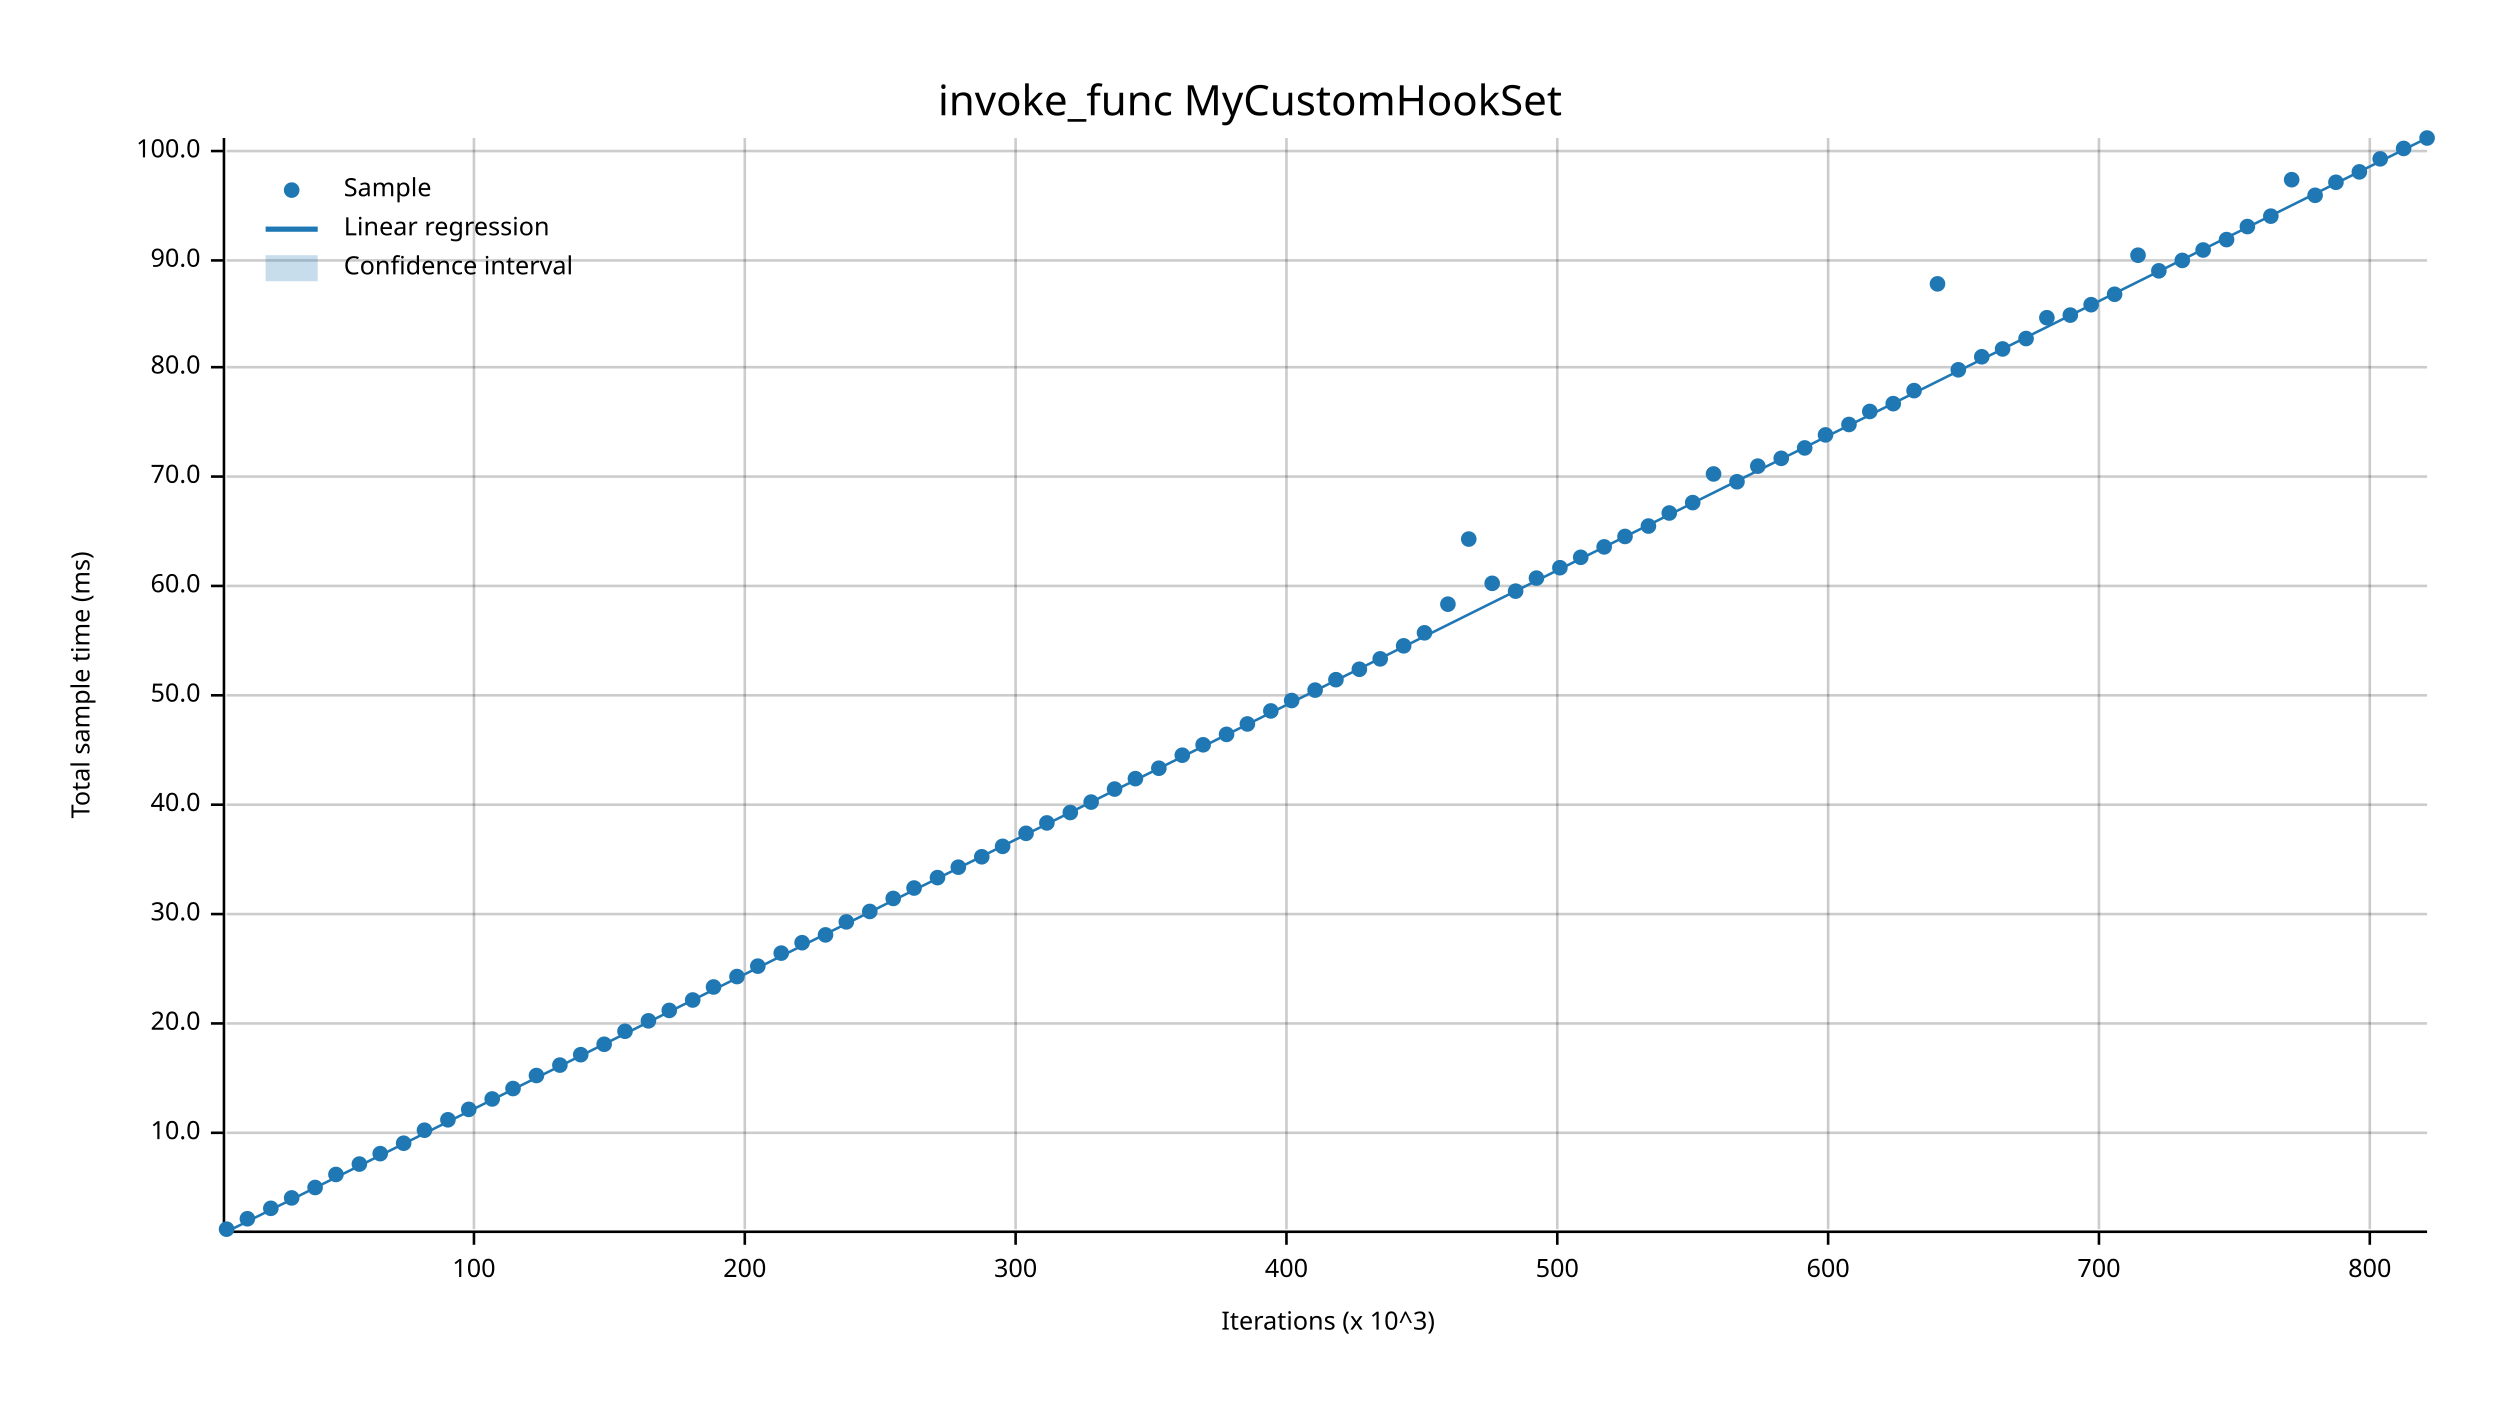
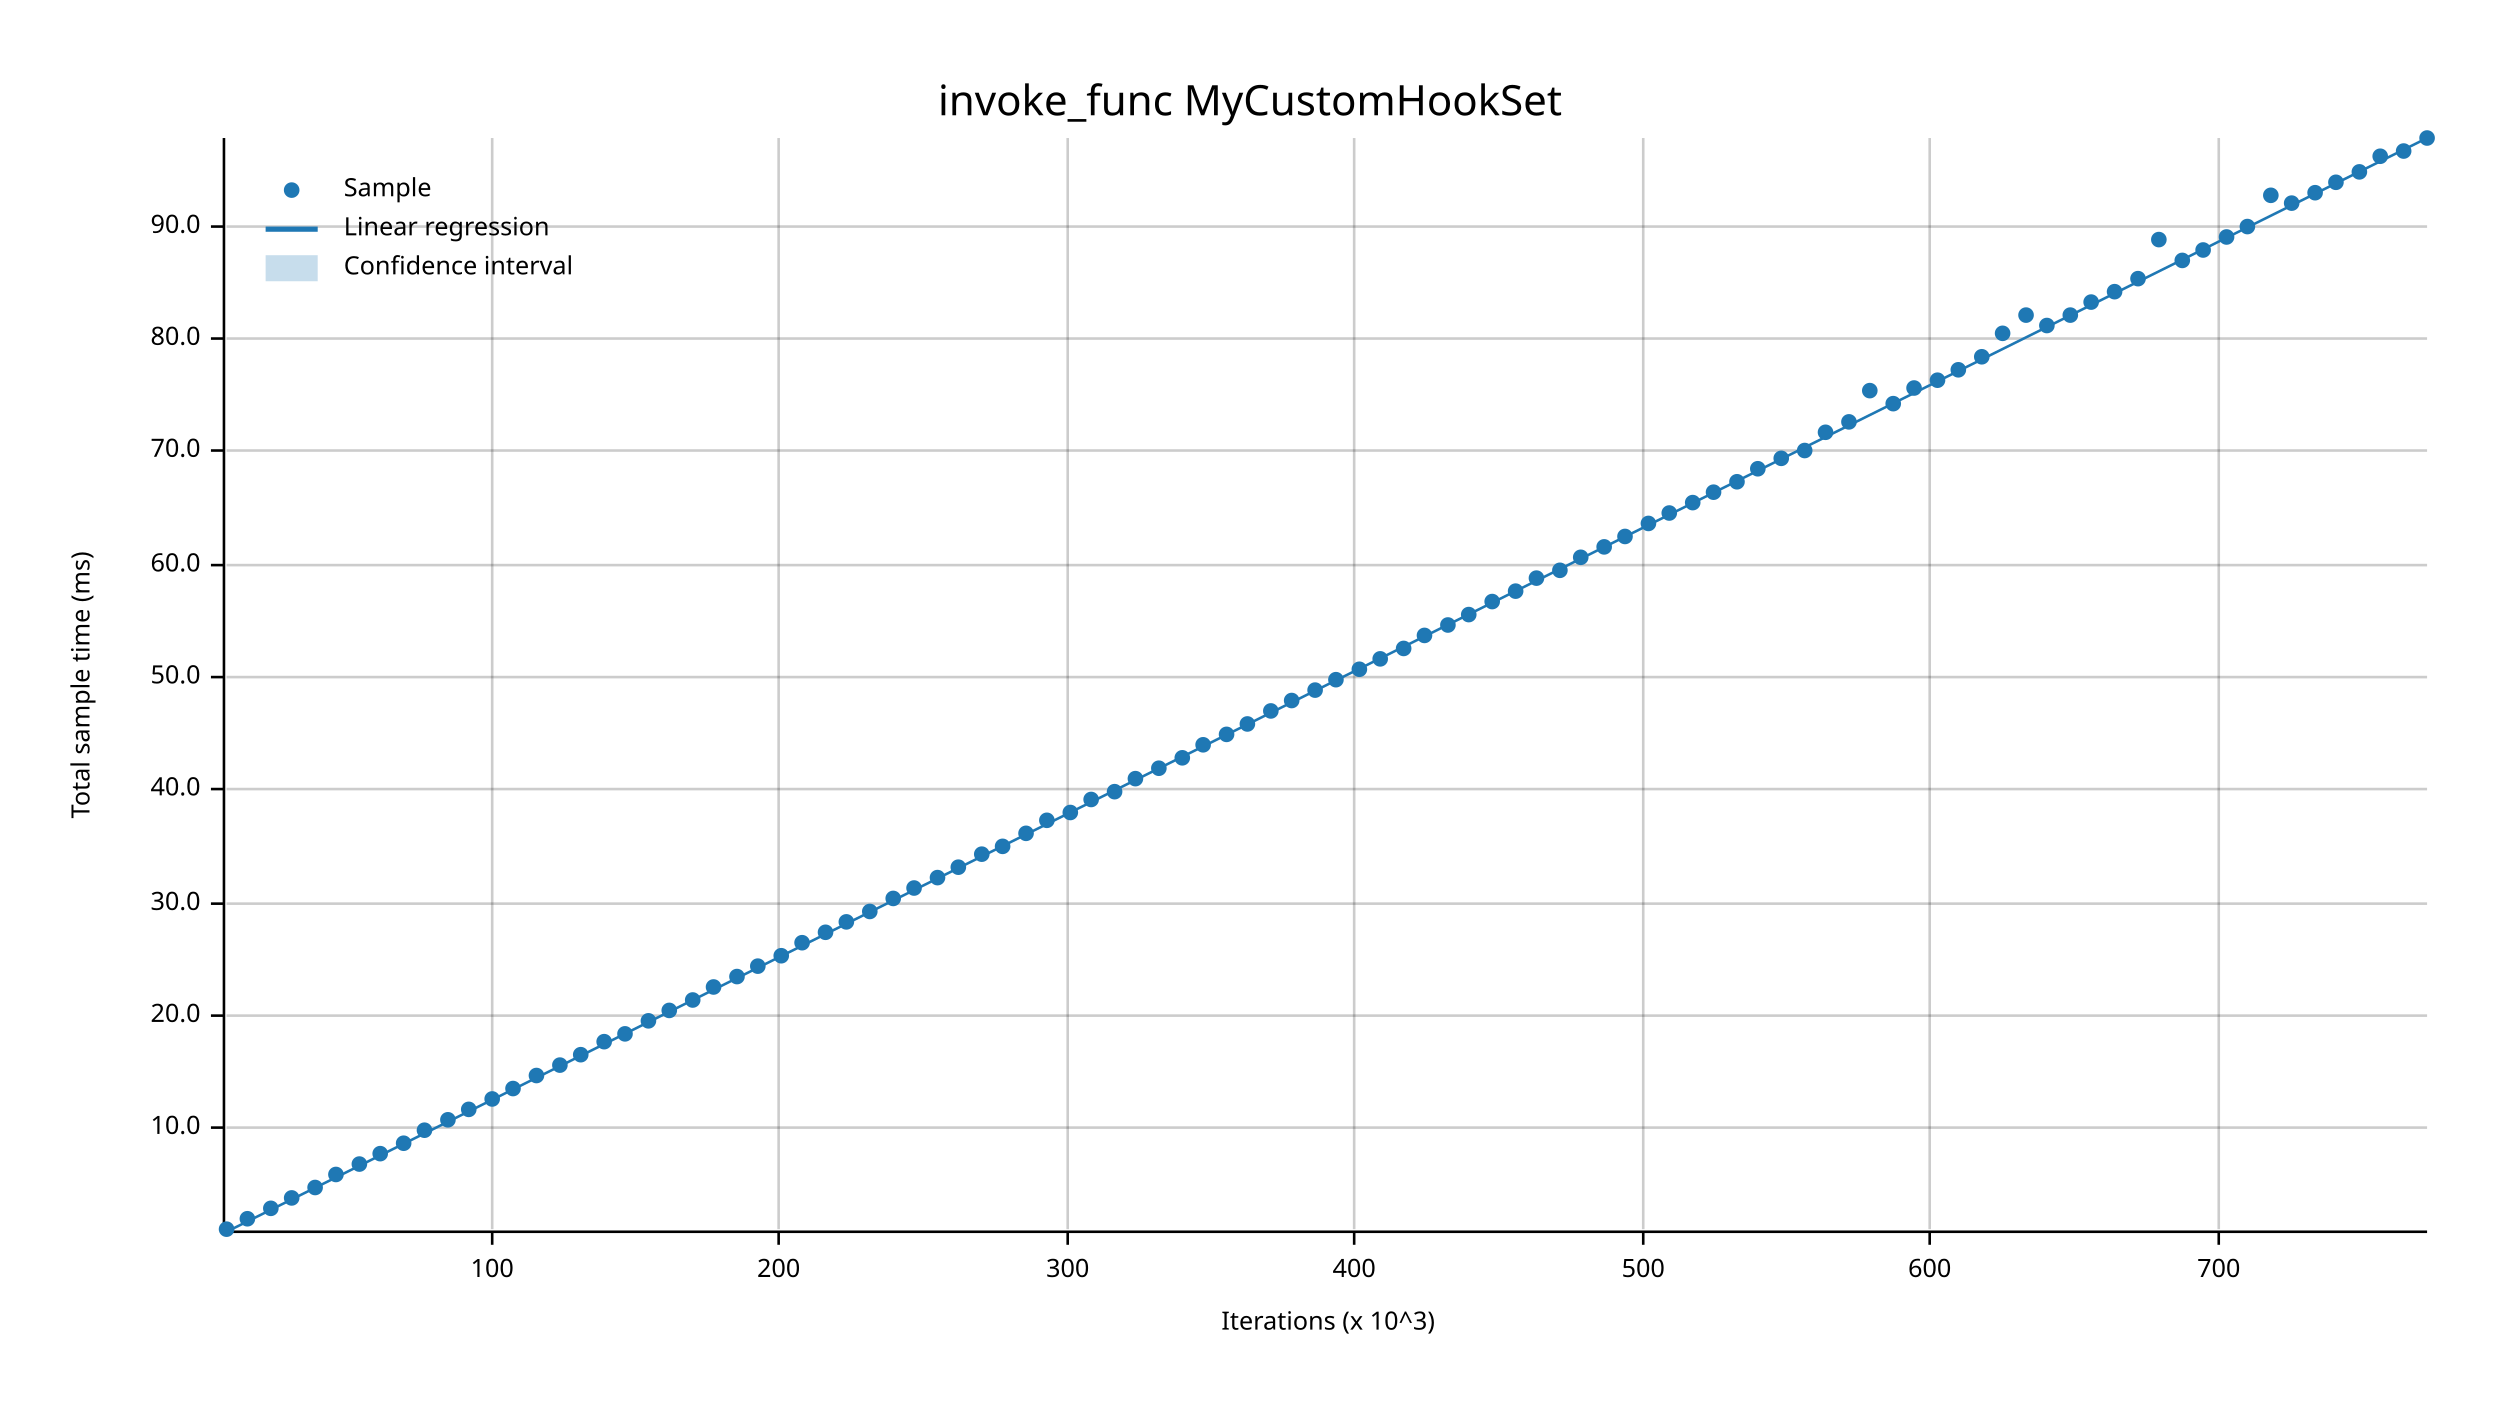
<svg xmlns="http://www.w3.org/2000/svg" width="960" height="540" viewBox="0 0 960 540">
  <text x="480" y="32" dy="0.76em" text-anchor="middle" font-family="sans-serif" font-size="16.129" opacity="1" fill="#000000">
invoke_func MyCustomHookSet
</text>
  <text x="27" y="263" dy="0.76em" text-anchor="middle" font-family="sans-serif" font-size="9.677" opacity="1" fill="#000000" transform="rotate(270, 27, 263)">
Total sample time (ms)
</text>
  <text x="510" y="513" dy="-0.5ex" text-anchor="middle" font-family="sans-serif" font-size="9.677" opacity="1" fill="#000000">
Iterations (x 10^3)
</text>
-   <line opacity="0.2" stroke="#000000" stroke-width="1" x1="182" y1="472" x2="182" y2="53" />
-   <line opacity="0.2" stroke="#000000" stroke-width="1" x1="286" y1="472" x2="286" y2="53" />
-   <line opacity="0.2" stroke="#000000" stroke-width="1" x1="390" y1="472" x2="390" y2="53" />
-   <line opacity="0.2" stroke="#000000" stroke-width="1" x1="494" y1="472" x2="494" y2="53" />
-   <line opacity="0.2" stroke="#000000" stroke-width="1" x1="598" y1="472" x2="598" y2="53" />
-   <line opacity="0.2" stroke="#000000" stroke-width="1" x1="702" y1="472" x2="702" y2="53" />
-   <line opacity="0.2" stroke="#000000" stroke-width="1" x1="806" y1="472" x2="806" y2="53" />
-   <line opacity="0.2" stroke="#000000" stroke-width="1" x1="910" y1="472" x2="910" y2="53" />
-   <line opacity="0.2" stroke="#000000" stroke-width="1" x1="87" y1="435" x2="932" y2="435" />
-   <line opacity="0.2" stroke="#000000" stroke-width="1" x1="87" y1="393" x2="932" y2="393" />
-   <line opacity="0.2" stroke="#000000" stroke-width="1" x1="87" y1="351" x2="932" y2="351" />
-   <line opacity="0.2" stroke="#000000" stroke-width="1" x1="87" y1="309" x2="932" y2="309" />
-   <line opacity="0.2" stroke="#000000" stroke-width="1" x1="87" y1="267" x2="932" y2="267" />
-   <line opacity="0.2" stroke="#000000" stroke-width="1" x1="87" y1="225" x2="932" y2="225" />
-   <line opacity="0.2" stroke="#000000" stroke-width="1" x1="87" y1="183" x2="932" y2="183" />
-   <line opacity="0.2" stroke="#000000" stroke-width="1" x1="87" y1="141" x2="932" y2="141" />
-   <line opacity="0.2" stroke="#000000" stroke-width="1" x1="87" y1="100" x2="932" y2="100" />
-   <line opacity="0.2" stroke="#000000" stroke-width="1" x1="87" y1="58" x2="932" y2="58" />
+   <line opacity="0.2" stroke="#000000" stroke-width="1" x1="189" y1="472" x2="189" y2="53" />
+   <line opacity="0.2" stroke="#000000" stroke-width="1" x1="299" y1="472" x2="299" y2="53" />
+   <line opacity="0.2" stroke="#000000" stroke-width="1" x1="410" y1="472" x2="410" y2="53" />
+   <line opacity="0.2" stroke="#000000" stroke-width="1" x1="520" y1="472" x2="520" y2="53" />
+   <line opacity="0.2" stroke="#000000" stroke-width="1" x1="631" y1="472" x2="631" y2="53" />
+   <line opacity="0.2" stroke="#000000" stroke-width="1" x1="741" y1="472" x2="741" y2="53" />
+   <line opacity="0.2" stroke="#000000" stroke-width="1" x1="852" y1="472" x2="852" y2="53" />
+   <line opacity="0.2" stroke="#000000" stroke-width="1" x1="87" y1="433" x2="932" y2="433" />
+   <line opacity="0.2" stroke="#000000" stroke-width="1" x1="87" y1="390" x2="932" y2="390" />
+   <line opacity="0.2" stroke="#000000" stroke-width="1" x1="87" y1="347" x2="932" y2="347" />
+   <line opacity="0.2" stroke="#000000" stroke-width="1" x1="87" y1="303" x2="932" y2="303" />
+   <line opacity="0.2" stroke="#000000" stroke-width="1" x1="87" y1="260" x2="932" y2="260" />
+   <line opacity="0.2" stroke="#000000" stroke-width="1" x1="87" y1="217" x2="932" y2="217" />
+   <line opacity="0.2" stroke="#000000" stroke-width="1" x1="87" y1="173" x2="932" y2="173" />
+   <line opacity="0.2" stroke="#000000" stroke-width="1" x1="87" y1="130" x2="932" y2="130" />
+   <line opacity="0.2" stroke="#000000" stroke-width="1" x1="87" y1="87" x2="932" y2="87" />
  <polyline fill="none" opacity="1" stroke="#000000" stroke-width="1" points="86,53 86,472 " />
-   <text x="77" y="435" dy="0.5ex" text-anchor="end" font-family="sans-serif" font-size="9.677" opacity="1" fill="#000000">
+   <text x="77" y="433" dy="0.5ex" text-anchor="end" font-family="sans-serif" font-size="9.677" opacity="1" fill="#000000">
10.0
</text>
-   <polyline fill="none" opacity="1" stroke="#000000" stroke-width="1" points="81,435 86,435 " />
-   <text x="77" y="393" dy="0.5ex" text-anchor="end" font-family="sans-serif" font-size="9.677" opacity="1" fill="#000000">
+   <polyline fill="none" opacity="1" stroke="#000000" stroke-width="1" points="81,433 86,433 " />
+   <text x="77" y="390" dy="0.5ex" text-anchor="end" font-family="sans-serif" font-size="9.677" opacity="1" fill="#000000">
20.0
</text>
-   <polyline fill="none" opacity="1" stroke="#000000" stroke-width="1" points="81,393 86,393 " />
-   <text x="77" y="351" dy="0.5ex" text-anchor="end" font-family="sans-serif" font-size="9.677" opacity="1" fill="#000000">
+   <polyline fill="none" opacity="1" stroke="#000000" stroke-width="1" points="81,390 86,390 " />
+   <text x="77" y="347" dy="0.5ex" text-anchor="end" font-family="sans-serif" font-size="9.677" opacity="1" fill="#000000">
30.0
</text>
-   <polyline fill="none" opacity="1" stroke="#000000" stroke-width="1" points="81,351 86,351 " />
-   <text x="77" y="309" dy="0.5ex" text-anchor="end" font-family="sans-serif" font-size="9.677" opacity="1" fill="#000000">
+   <polyline fill="none" opacity="1" stroke="#000000" stroke-width="1" points="81,347 86,347 " />
+   <text x="77" y="303" dy="0.5ex" text-anchor="end" font-family="sans-serif" font-size="9.677" opacity="1" fill="#000000">
40.0
</text>
-   <polyline fill="none" opacity="1" stroke="#000000" stroke-width="1" points="81,309 86,309 " />
-   <text x="77" y="267" dy="0.5ex" text-anchor="end" font-family="sans-serif" font-size="9.677" opacity="1" fill="#000000">
+   <polyline fill="none" opacity="1" stroke="#000000" stroke-width="1" points="81,303 86,303 " />
+   <text x="77" y="260" dy="0.5ex" text-anchor="end" font-family="sans-serif" font-size="9.677" opacity="1" fill="#000000">
50.0
</text>
-   <polyline fill="none" opacity="1" stroke="#000000" stroke-width="1" points="81,267 86,267 " />
-   <text x="77" y="225" dy="0.5ex" text-anchor="end" font-family="sans-serif" font-size="9.677" opacity="1" fill="#000000">
+   <polyline fill="none" opacity="1" stroke="#000000" stroke-width="1" points="81,260 86,260 " />
+   <text x="77" y="217" dy="0.5ex" text-anchor="end" font-family="sans-serif" font-size="9.677" opacity="1" fill="#000000">
60.0
</text>
-   <polyline fill="none" opacity="1" stroke="#000000" stroke-width="1" points="81,225 86,225 " />
-   <text x="77" y="183" dy="0.5ex" text-anchor="end" font-family="sans-serif" font-size="9.677" opacity="1" fill="#000000">
+   <polyline fill="none" opacity="1" stroke="#000000" stroke-width="1" points="81,217 86,217 " />
+   <text x="77" y="173" dy="0.5ex" text-anchor="end" font-family="sans-serif" font-size="9.677" opacity="1" fill="#000000">
70.0
</text>
-   <polyline fill="none" opacity="1" stroke="#000000" stroke-width="1" points="81,183 86,183 " />
-   <text x="77" y="141" dy="0.5ex" text-anchor="end" font-family="sans-serif" font-size="9.677" opacity="1" fill="#000000">
+   <polyline fill="none" opacity="1" stroke="#000000" stroke-width="1" points="81,173 86,173 " />
+   <text x="77" y="130" dy="0.5ex" text-anchor="end" font-family="sans-serif" font-size="9.677" opacity="1" fill="#000000">
80.0
</text>
-   <polyline fill="none" opacity="1" stroke="#000000" stroke-width="1" points="81,141 86,141 " />
-   <text x="77" y="100" dy="0.5ex" text-anchor="end" font-family="sans-serif" font-size="9.677" opacity="1" fill="#000000">
+   <polyline fill="none" opacity="1" stroke="#000000" stroke-width="1" points="81,130 86,130 " />
+   <text x="77" y="87" dy="0.5ex" text-anchor="end" font-family="sans-serif" font-size="9.677" opacity="1" fill="#000000">
90.0
</text>
-   <polyline fill="none" opacity="1" stroke="#000000" stroke-width="1" points="81,100 86,100 " />
-   <text x="77" y="58" dy="0.5ex" text-anchor="end" font-family="sans-serif" font-size="9.677" opacity="1" fill="#000000">
- 100.0
- </text>
-   <polyline fill="none" opacity="1" stroke="#000000" stroke-width="1" points="81,58 86,58 " />
+   <polyline fill="none" opacity="1" stroke="#000000" stroke-width="1" points="81,87 86,87 " />
  <polyline fill="none" opacity="1" stroke="#000000" stroke-width="1" points="87,473 932,473 " />
-   <text x="182" y="483" dy="0.76em" text-anchor="middle" font-family="sans-serif" font-size="9.677" opacity="1" fill="#000000">
+   <text x="189" y="483" dy="0.76em" text-anchor="middle" font-family="sans-serif" font-size="9.677" opacity="1" fill="#000000">
100
</text>
-   <polyline fill="none" opacity="1" stroke="#000000" stroke-width="1" points="182,473 182,478 " />
-   <text x="286" y="483" dy="0.76em" text-anchor="middle" font-family="sans-serif" font-size="9.677" opacity="1" fill="#000000">
+   <polyline fill="none" opacity="1" stroke="#000000" stroke-width="1" points="189,473 189,478 " />
+   <text x="299" y="483" dy="0.76em" text-anchor="middle" font-family="sans-serif" font-size="9.677" opacity="1" fill="#000000">
200
</text>
-   <polyline fill="none" opacity="1" stroke="#000000" stroke-width="1" points="286,473 286,478 " />
-   <text x="390" y="483" dy="0.76em" text-anchor="middle" font-family="sans-serif" font-size="9.677" opacity="1" fill="#000000">
+   <polyline fill="none" opacity="1" stroke="#000000" stroke-width="1" points="299,473 299,478 " />
+   <text x="410" y="483" dy="0.76em" text-anchor="middle" font-family="sans-serif" font-size="9.677" opacity="1" fill="#000000">
300
</text>
-   <polyline fill="none" opacity="1" stroke="#000000" stroke-width="1" points="390,473 390,478 " />
-   <text x="494" y="483" dy="0.76em" text-anchor="middle" font-family="sans-serif" font-size="9.677" opacity="1" fill="#000000">
+   <polyline fill="none" opacity="1" stroke="#000000" stroke-width="1" points="410,473 410,478 " />
+   <text x="520" y="483" dy="0.76em" text-anchor="middle" font-family="sans-serif" font-size="9.677" opacity="1" fill="#000000">
400
</text>
-   <polyline fill="none" opacity="1" stroke="#000000" stroke-width="1" points="494,473 494,478 " />
-   <text x="598" y="483" dy="0.76em" text-anchor="middle" font-family="sans-serif" font-size="9.677" opacity="1" fill="#000000">
+   <polyline fill="none" opacity="1" stroke="#000000" stroke-width="1" points="520,473 520,478 " />
+   <text x="631" y="483" dy="0.76em" text-anchor="middle" font-family="sans-serif" font-size="9.677" opacity="1" fill="#000000">
500
</text>
-   <polyline fill="none" opacity="1" stroke="#000000" stroke-width="1" points="598,473 598,478 " />
-   <text x="702" y="483" dy="0.76em" text-anchor="middle" font-family="sans-serif" font-size="9.677" opacity="1" fill="#000000">
+   <polyline fill="none" opacity="1" stroke="#000000" stroke-width="1" points="631,473 631,478 " />
+   <text x="741" y="483" dy="0.76em" text-anchor="middle" font-family="sans-serif" font-size="9.677" opacity="1" fill="#000000">
600
</text>
-   <polyline fill="none" opacity="1" stroke="#000000" stroke-width="1" points="702,473 702,478 " />
-   <text x="806" y="483" dy="0.76em" text-anchor="middle" font-family="sans-serif" font-size="9.677" opacity="1" fill="#000000">
+   <polyline fill="none" opacity="1" stroke="#000000" stroke-width="1" points="741,473 741,478 " />
+   <text x="852" y="483" dy="0.76em" text-anchor="middle" font-family="sans-serif" font-size="9.677" opacity="1" fill="#000000">
700
</text>
-   <polyline fill="none" opacity="1" stroke="#000000" stroke-width="1" points="806,473 806,478 " />
-   <text x="910" y="483" dy="0.76em" text-anchor="middle" font-family="sans-serif" font-size="9.677" opacity="1" fill="#000000">
- 800
- </text>
-   <polyline fill="none" opacity="1" stroke="#000000" stroke-width="1" points="910,473 910,478 " />
+   <polyline fill="none" opacity="1" stroke="#000000" stroke-width="1" points="852,473 852,478 " />
  <circle cx="87" cy="472" r="3" opacity="1" fill="#1F78B4" stroke="none" stroke-width="1" />
  <circle cx="95" cy="468" r="3" opacity="1" fill="#1F78B4" stroke="none" stroke-width="1" />
  <circle cx="104" cy="464" r="3" opacity="1" fill="#1F78B4" stroke="none" stroke-width="1" />
  <circle cx="112" cy="460" r="3" opacity="1" fill="#1F78B4" stroke="none" stroke-width="1" />
  <circle cx="121" cy="456" r="3" opacity="1" fill="#1F78B4" stroke="none" stroke-width="1" />
  <circle cx="129" cy="451" r="3" opacity="1" fill="#1F78B4" stroke="none" stroke-width="1" />
  <circle cx="138" cy="447" r="3" opacity="1" fill="#1F78B4" stroke="none" stroke-width="1" />
  <circle cx="146" cy="443" r="3" opacity="1" fill="#1F78B4" stroke="none" stroke-width="1" />
  <circle cx="155" cy="439" r="3" opacity="1" fill="#1F78B4" stroke="none" stroke-width="1" />
  <circle cx="163" cy="434" r="3" opacity="1" fill="#1F78B4" stroke="none" stroke-width="1" />
  <circle cx="172" cy="430" r="3" opacity="1" fill="#1F78B4" stroke="none" stroke-width="1" />
  <circle cx="180" cy="426" r="3" opacity="1" fill="#1F78B4" stroke="none" stroke-width="1" />
  <circle cx="189" cy="422" r="3" opacity="1" fill="#1F78B4" stroke="none" stroke-width="1" />
  <circle cx="197" cy="418" r="3" opacity="1" fill="#1F78B4" stroke="none" stroke-width="1" />
  <circle cx="206" cy="413" r="3" opacity="1" fill="#1F78B4" stroke="none" stroke-width="1" />
  <circle cx="215" cy="409" r="3" opacity="1" fill="#1F78B4" stroke="none" stroke-width="1" />
  <circle cx="223" cy="405" r="3" opacity="1" fill="#1F78B4" stroke="none" stroke-width="1" />
-   <circle cx="232" cy="401" r="3" opacity="1" fill="#1F78B4" stroke="none" stroke-width="1" />
-   <circle cx="240" cy="396" r="3" opacity="1" fill="#1F78B4" stroke="none" stroke-width="1" />
+   <circle cx="232" cy="400" r="3" opacity="1" fill="#1F78B4" stroke="none" stroke-width="1" />
+   <circle cx="240" cy="397" r="3" opacity="1" fill="#1F78B4" stroke="none" stroke-width="1" />
  <circle cx="249" cy="392" r="3" opacity="1" fill="#1F78B4" stroke="none" stroke-width="1" />
  <circle cx="257" cy="388" r="3" opacity="1" fill="#1F78B4" stroke="none" stroke-width="1" />
  <circle cx="266" cy="384" r="3" opacity="1" fill="#1F78B4" stroke="none" stroke-width="1" />
  <circle cx="274" cy="379" r="3" opacity="1" fill="#1F78B4" stroke="none" stroke-width="1" />
  <circle cx="283" cy="375" r="3" opacity="1" fill="#1F78B4" stroke="none" stroke-width="1" />
  <circle cx="291" cy="371" r="3" opacity="1" fill="#1F78B4" stroke="none" stroke-width="1" />
-   <circle cx="300" cy="366" r="3" opacity="1" fill="#1F78B4" stroke="none" stroke-width="1" />
+   <circle cx="300" cy="367" r="3" opacity="1" fill="#1F78B4" stroke="none" stroke-width="1" />
  <circle cx="308" cy="362" r="3" opacity="1" fill="#1F78B4" stroke="none" stroke-width="1" />
-   <circle cx="317" cy="359" r="3" opacity="1" fill="#1F78B4" stroke="none" stroke-width="1" />
+   <circle cx="317" cy="358" r="3" opacity="1" fill="#1F78B4" stroke="none" stroke-width="1" />
  <circle cx="325" cy="354" r="3" opacity="1" fill="#1F78B4" stroke="none" stroke-width="1" />
  <circle cx="334" cy="350" r="3" opacity="1" fill="#1F78B4" stroke="none" stroke-width="1" />
  <circle cx="343" cy="345" r="3" opacity="1" fill="#1F78B4" stroke="none" stroke-width="1" />
  <circle cx="351" cy="341" r="3" opacity="1" fill="#1F78B4" stroke="none" stroke-width="1" />
  <circle cx="360" cy="337" r="3" opacity="1" fill="#1F78B4" stroke="none" stroke-width="1" />
  <circle cx="368" cy="333" r="3" opacity="1" fill="#1F78B4" stroke="none" stroke-width="1" />
-   <circle cx="377" cy="329" r="3" opacity="1" fill="#1F78B4" stroke="none" stroke-width="1" />
+   <circle cx="377" cy="328" r="3" opacity="1" fill="#1F78B4" stroke="none" stroke-width="1" />
  <circle cx="385" cy="325" r="3" opacity="1" fill="#1F78B4" stroke="none" stroke-width="1" />
  <circle cx="394" cy="320" r="3" opacity="1" fill="#1F78B4" stroke="none" stroke-width="1" />
-   <circle cx="402" cy="316" r="3" opacity="1" fill="#1F78B4" stroke="none" stroke-width="1" />
+   <circle cx="402" cy="315" r="3" opacity="1" fill="#1F78B4" stroke="none" stroke-width="1" />
  <circle cx="411" cy="312" r="3" opacity="1" fill="#1F78B4" stroke="none" stroke-width="1" />
-   <circle cx="419" cy="308" r="3" opacity="1" fill="#1F78B4" stroke="none" stroke-width="1" />
-   <circle cx="428" cy="303" r="3" opacity="1" fill="#1F78B4" stroke="none" stroke-width="1" />
+   <circle cx="419" cy="307" r="3" opacity="1" fill="#1F78B4" stroke="none" stroke-width="1" />
+   <circle cx="428" cy="304" r="3" opacity="1" fill="#1F78B4" stroke="none" stroke-width="1" />
  <circle cx="436" cy="299" r="3" opacity="1" fill="#1F78B4" stroke="none" stroke-width="1" />
  <circle cx="445" cy="295" r="3" opacity="1" fill="#1F78B4" stroke="none" stroke-width="1" />
-   <circle cx="454" cy="290" r="3" opacity="1" fill="#1F78B4" stroke="none" stroke-width="1" />
+   <circle cx="454" cy="291" r="3" opacity="1" fill="#1F78B4" stroke="none" stroke-width="1" />
  <circle cx="462" cy="286" r="3" opacity="1" fill="#1F78B4" stroke="none" stroke-width="1" />
  <circle cx="471" cy="282" r="3" opacity="1" fill="#1F78B4" stroke="none" stroke-width="1" />
  <circle cx="479" cy="278" r="3" opacity="1" fill="#1F78B4" stroke="none" stroke-width="1" />
  <circle cx="488" cy="273" r="3" opacity="1" fill="#1F78B4" stroke="none" stroke-width="1" />
  <circle cx="496" cy="269" r="3" opacity="1" fill="#1F78B4" stroke="none" stroke-width="1" />
  <circle cx="505" cy="265" r="3" opacity="1" fill="#1F78B4" stroke="none" stroke-width="1" />
  <circle cx="513" cy="261" r="3" opacity="1" fill="#1F78B4" stroke="none" stroke-width="1" />
  <circle cx="522" cy="257" r="3" opacity="1" fill="#1F78B4" stroke="none" stroke-width="1" />
  <circle cx="530" cy="253" r="3" opacity="1" fill="#1F78B4" stroke="none" stroke-width="1" />
-   <circle cx="539" cy="248" r="3" opacity="1" fill="#1F78B4" stroke="none" stroke-width="1" />
-   <circle cx="547" cy="243" r="3" opacity="1" fill="#1F78B4" stroke="none" stroke-width="1" />
-   <circle cx="556" cy="232" r="3" opacity="1" fill="#1F78B4" stroke="none" stroke-width="1" />
-   <circle cx="564" cy="207" r="3" opacity="1" fill="#1F78B4" stroke="none" stroke-width="1" />
-   <circle cx="573" cy="224" r="3" opacity="1" fill="#1F78B4" stroke="none" stroke-width="1" />
+   <circle cx="539" cy="249" r="3" opacity="1" fill="#1F78B4" stroke="none" stroke-width="1" />
+   <circle cx="547" cy="244" r="3" opacity="1" fill="#1F78B4" stroke="none" stroke-width="1" />
+   <circle cx="556" cy="240" r="3" opacity="1" fill="#1F78B4" stroke="none" stroke-width="1" />
+   <circle cx="564" cy="236" r="3" opacity="1" fill="#1F78B4" stroke="none" stroke-width="1" />
+   <circle cx="573" cy="231" r="3" opacity="1" fill="#1F78B4" stroke="none" stroke-width="1" />
  <circle cx="582" cy="227" r="3" opacity="1" fill="#1F78B4" stroke="none" stroke-width="1" />
  <circle cx="590" cy="222" r="3" opacity="1" fill="#1F78B4" stroke="none" stroke-width="1" />
-   <circle cx="599" cy="218" r="3" opacity="1" fill="#1F78B4" stroke="none" stroke-width="1" />
+   <circle cx="599" cy="219" r="3" opacity="1" fill="#1F78B4" stroke="none" stroke-width="1" />
  <circle cx="607" cy="214" r="3" opacity="1" fill="#1F78B4" stroke="none" stroke-width="1" />
  <circle cx="616" cy="210" r="3" opacity="1" fill="#1F78B4" stroke="none" stroke-width="1" />
  <circle cx="624" cy="206" r="3" opacity="1" fill="#1F78B4" stroke="none" stroke-width="1" />
-   <circle cx="633" cy="202" r="3" opacity="1" fill="#1F78B4" stroke="none" stroke-width="1" />
+   <circle cx="633" cy="201" r="3" opacity="1" fill="#1F78B4" stroke="none" stroke-width="1" />
  <circle cx="641" cy="197" r="3" opacity="1" fill="#1F78B4" stroke="none" stroke-width="1" />
  <circle cx="650" cy="193" r="3" opacity="1" fill="#1F78B4" stroke="none" stroke-width="1" />
-   <circle cx="658" cy="182" r="3" opacity="1" fill="#1F78B4" stroke="none" stroke-width="1" />
+   <circle cx="658" cy="189" r="3" opacity="1" fill="#1F78B4" stroke="none" stroke-width="1" />
  <circle cx="667" cy="185" r="3" opacity="1" fill="#1F78B4" stroke="none" stroke-width="1" />
-   <circle cx="675" cy="179" r="3" opacity="1" fill="#1F78B4" stroke="none" stroke-width="1" />
+   <circle cx="675" cy="180" r="3" opacity="1" fill="#1F78B4" stroke="none" stroke-width="1" />
  <circle cx="684" cy="176" r="3" opacity="1" fill="#1F78B4" stroke="none" stroke-width="1" />
-   <circle cx="693" cy="172" r="3" opacity="1" fill="#1F78B4" stroke="none" stroke-width="1" />
-   <circle cx="701" cy="167" r="3" opacity="1" fill="#1F78B4" stroke="none" stroke-width="1" />
-   <circle cx="710" cy="163" r="3" opacity="1" fill="#1F78B4" stroke="none" stroke-width="1" />
-   <circle cx="718" cy="158" r="3" opacity="1" fill="#1F78B4" stroke="none" stroke-width="1" />
+   <circle cx="693" cy="173" r="3" opacity="1" fill="#1F78B4" stroke="none" stroke-width="1" />
+   <circle cx="701" cy="166" r="3" opacity="1" fill="#1F78B4" stroke="none" stroke-width="1" />
+   <circle cx="710" cy="162" r="3" opacity="1" fill="#1F78B4" stroke="none" stroke-width="1" />
+   <circle cx="718" cy="150" r="3" opacity="1" fill="#1F78B4" stroke="none" stroke-width="1" />
  <circle cx="727" cy="155" r="3" opacity="1" fill="#1F78B4" stroke="none" stroke-width="1" />
-   <circle cx="735" cy="150" r="3" opacity="1" fill="#1F78B4" stroke="none" stroke-width="1" />
-   <circle cx="744" cy="109" r="3" opacity="1" fill="#1F78B4" stroke="none" stroke-width="1" />
+   <circle cx="735" cy="149" r="3" opacity="1" fill="#1F78B4" stroke="none" stroke-width="1" />
+   <circle cx="744" cy="146" r="3" opacity="1" fill="#1F78B4" stroke="none" stroke-width="1" />
  <circle cx="752" cy="142" r="3" opacity="1" fill="#1F78B4" stroke="none" stroke-width="1" />
  <circle cx="761" cy="137" r="3" opacity="1" fill="#1F78B4" stroke="none" stroke-width="1" />
-   <circle cx="769" cy="134" r="3" opacity="1" fill="#1F78B4" stroke="none" stroke-width="1" />
-   <circle cx="778" cy="130" r="3" opacity="1" fill="#1F78B4" stroke="none" stroke-width="1" />
-   <circle cx="786" cy="122" r="3" opacity="1" fill="#1F78B4" stroke="none" stroke-width="1" />
+   <circle cx="769" cy="128" r="3" opacity="1" fill="#1F78B4" stroke="none" stroke-width="1" />
+   <circle cx="778" cy="121" r="3" opacity="1" fill="#1F78B4" stroke="none" stroke-width="1" />
+   <circle cx="786" cy="125" r="3" opacity="1" fill="#1F78B4" stroke="none" stroke-width="1" />
  <circle cx="795" cy="121" r="3" opacity="1" fill="#1F78B4" stroke="none" stroke-width="1" />
-   <circle cx="803" cy="117" r="3" opacity="1" fill="#1F78B4" stroke="none" stroke-width="1" />
-   <circle cx="812" cy="113" r="3" opacity="1" fill="#1F78B4" stroke="none" stroke-width="1" />
-   <circle cx="821" cy="98" r="3" opacity="1" fill="#1F78B4" stroke="none" stroke-width="1" />
-   <circle cx="829" cy="104" r="3" opacity="1" fill="#1F78B4" stroke="none" stroke-width="1" />
+   <circle cx="803" cy="116" r="3" opacity="1" fill="#1F78B4" stroke="none" stroke-width="1" />
+   <circle cx="812" cy="112" r="3" opacity="1" fill="#1F78B4" stroke="none" stroke-width="1" />
+   <circle cx="821" cy="107" r="3" opacity="1" fill="#1F78B4" stroke="none" stroke-width="1" />
+   <circle cx="829" cy="92" r="3" opacity="1" fill="#1F78B4" stroke="none" stroke-width="1" />
  <circle cx="838" cy="100" r="3" opacity="1" fill="#1F78B4" stroke="none" stroke-width="1" />
  <circle cx="846" cy="96" r="3" opacity="1" fill="#1F78B4" stroke="none" stroke-width="1" />
-   <circle cx="855" cy="92" r="3" opacity="1" fill="#1F78B4" stroke="none" stroke-width="1" />
+   <circle cx="855" cy="91" r="3" opacity="1" fill="#1F78B4" stroke="none" stroke-width="1" />
  <circle cx="863" cy="87" r="3" opacity="1" fill="#1F78B4" stroke="none" stroke-width="1" />
-   <circle cx="872" cy="83" r="3" opacity="1" fill="#1F78B4" stroke="none" stroke-width="1" />
-   <circle cx="880" cy="69" r="3" opacity="1" fill="#1F78B4" stroke="none" stroke-width="1" />
-   <circle cx="889" cy="75" r="3" opacity="1" fill="#1F78B4" stroke="none" stroke-width="1" />
+   <circle cx="872" cy="75" r="3" opacity="1" fill="#1F78B4" stroke="none" stroke-width="1" />
+   <circle cx="880" cy="78" r="3" opacity="1" fill="#1F78B4" stroke="none" stroke-width="1" />
+   <circle cx="889" cy="74" r="3" opacity="1" fill="#1F78B4" stroke="none" stroke-width="1" />
  <circle cx="897" cy="70" r="3" opacity="1" fill="#1F78B4" stroke="none" stroke-width="1" />
  <circle cx="906" cy="66" r="3" opacity="1" fill="#1F78B4" stroke="none" stroke-width="1" />
-   <circle cx="914" cy="61" r="3" opacity="1" fill="#1F78B4" stroke="none" stroke-width="1" />
-   <circle cx="923" cy="57" r="3" opacity="1" fill="#1F78B4" stroke="none" stroke-width="1" />
+   <circle cx="914" cy="60" r="3" opacity="1" fill="#1F78B4" stroke="none" stroke-width="1" />
+   <circle cx="923" cy="58" r="3" opacity="1" fill="#1F78B4" stroke="none" stroke-width="1" />
  <circle cx="932" cy="53" r="3" opacity="1" fill="#1F78B4" stroke="none" stroke-width="1" />
  <polyline fill="none" opacity="1" stroke="#1F78B4" stroke-width="1" points="87,473 932,53 " />
  <polygon opacity="0.25" fill="#1F78B4" points="87,473 932,53 932,53 " />
  <text x="132" y="68" dy="0.76em" text-anchor="start" font-family="sans-serif" font-size="9.677" opacity="1" fill="#000000">
Sample
</text>
  <text x="132" y="83" dy="0.76em" text-anchor="start" font-family="sans-serif" font-size="9.677" opacity="1" fill="#000000">
Linear regression
</text>
  <text x="132" y="98" dy="0.76em" text-anchor="start" font-family="sans-serif" font-size="9.677" opacity="1" fill="#000000">
Confidence interval
</text>
  <circle cx="112" cy="73" r="3" opacity="1" fill="#1F78B4" stroke="none" stroke-width="1" />
  <polyline fill="none" opacity="1" stroke="#1F78B4" stroke-width="2" points="102,88 122,88 " />
  <rect x="102" y="98" width="20" height="10" opacity="0.25" fill="#1F78B4" stroke="none" />
</svg>
